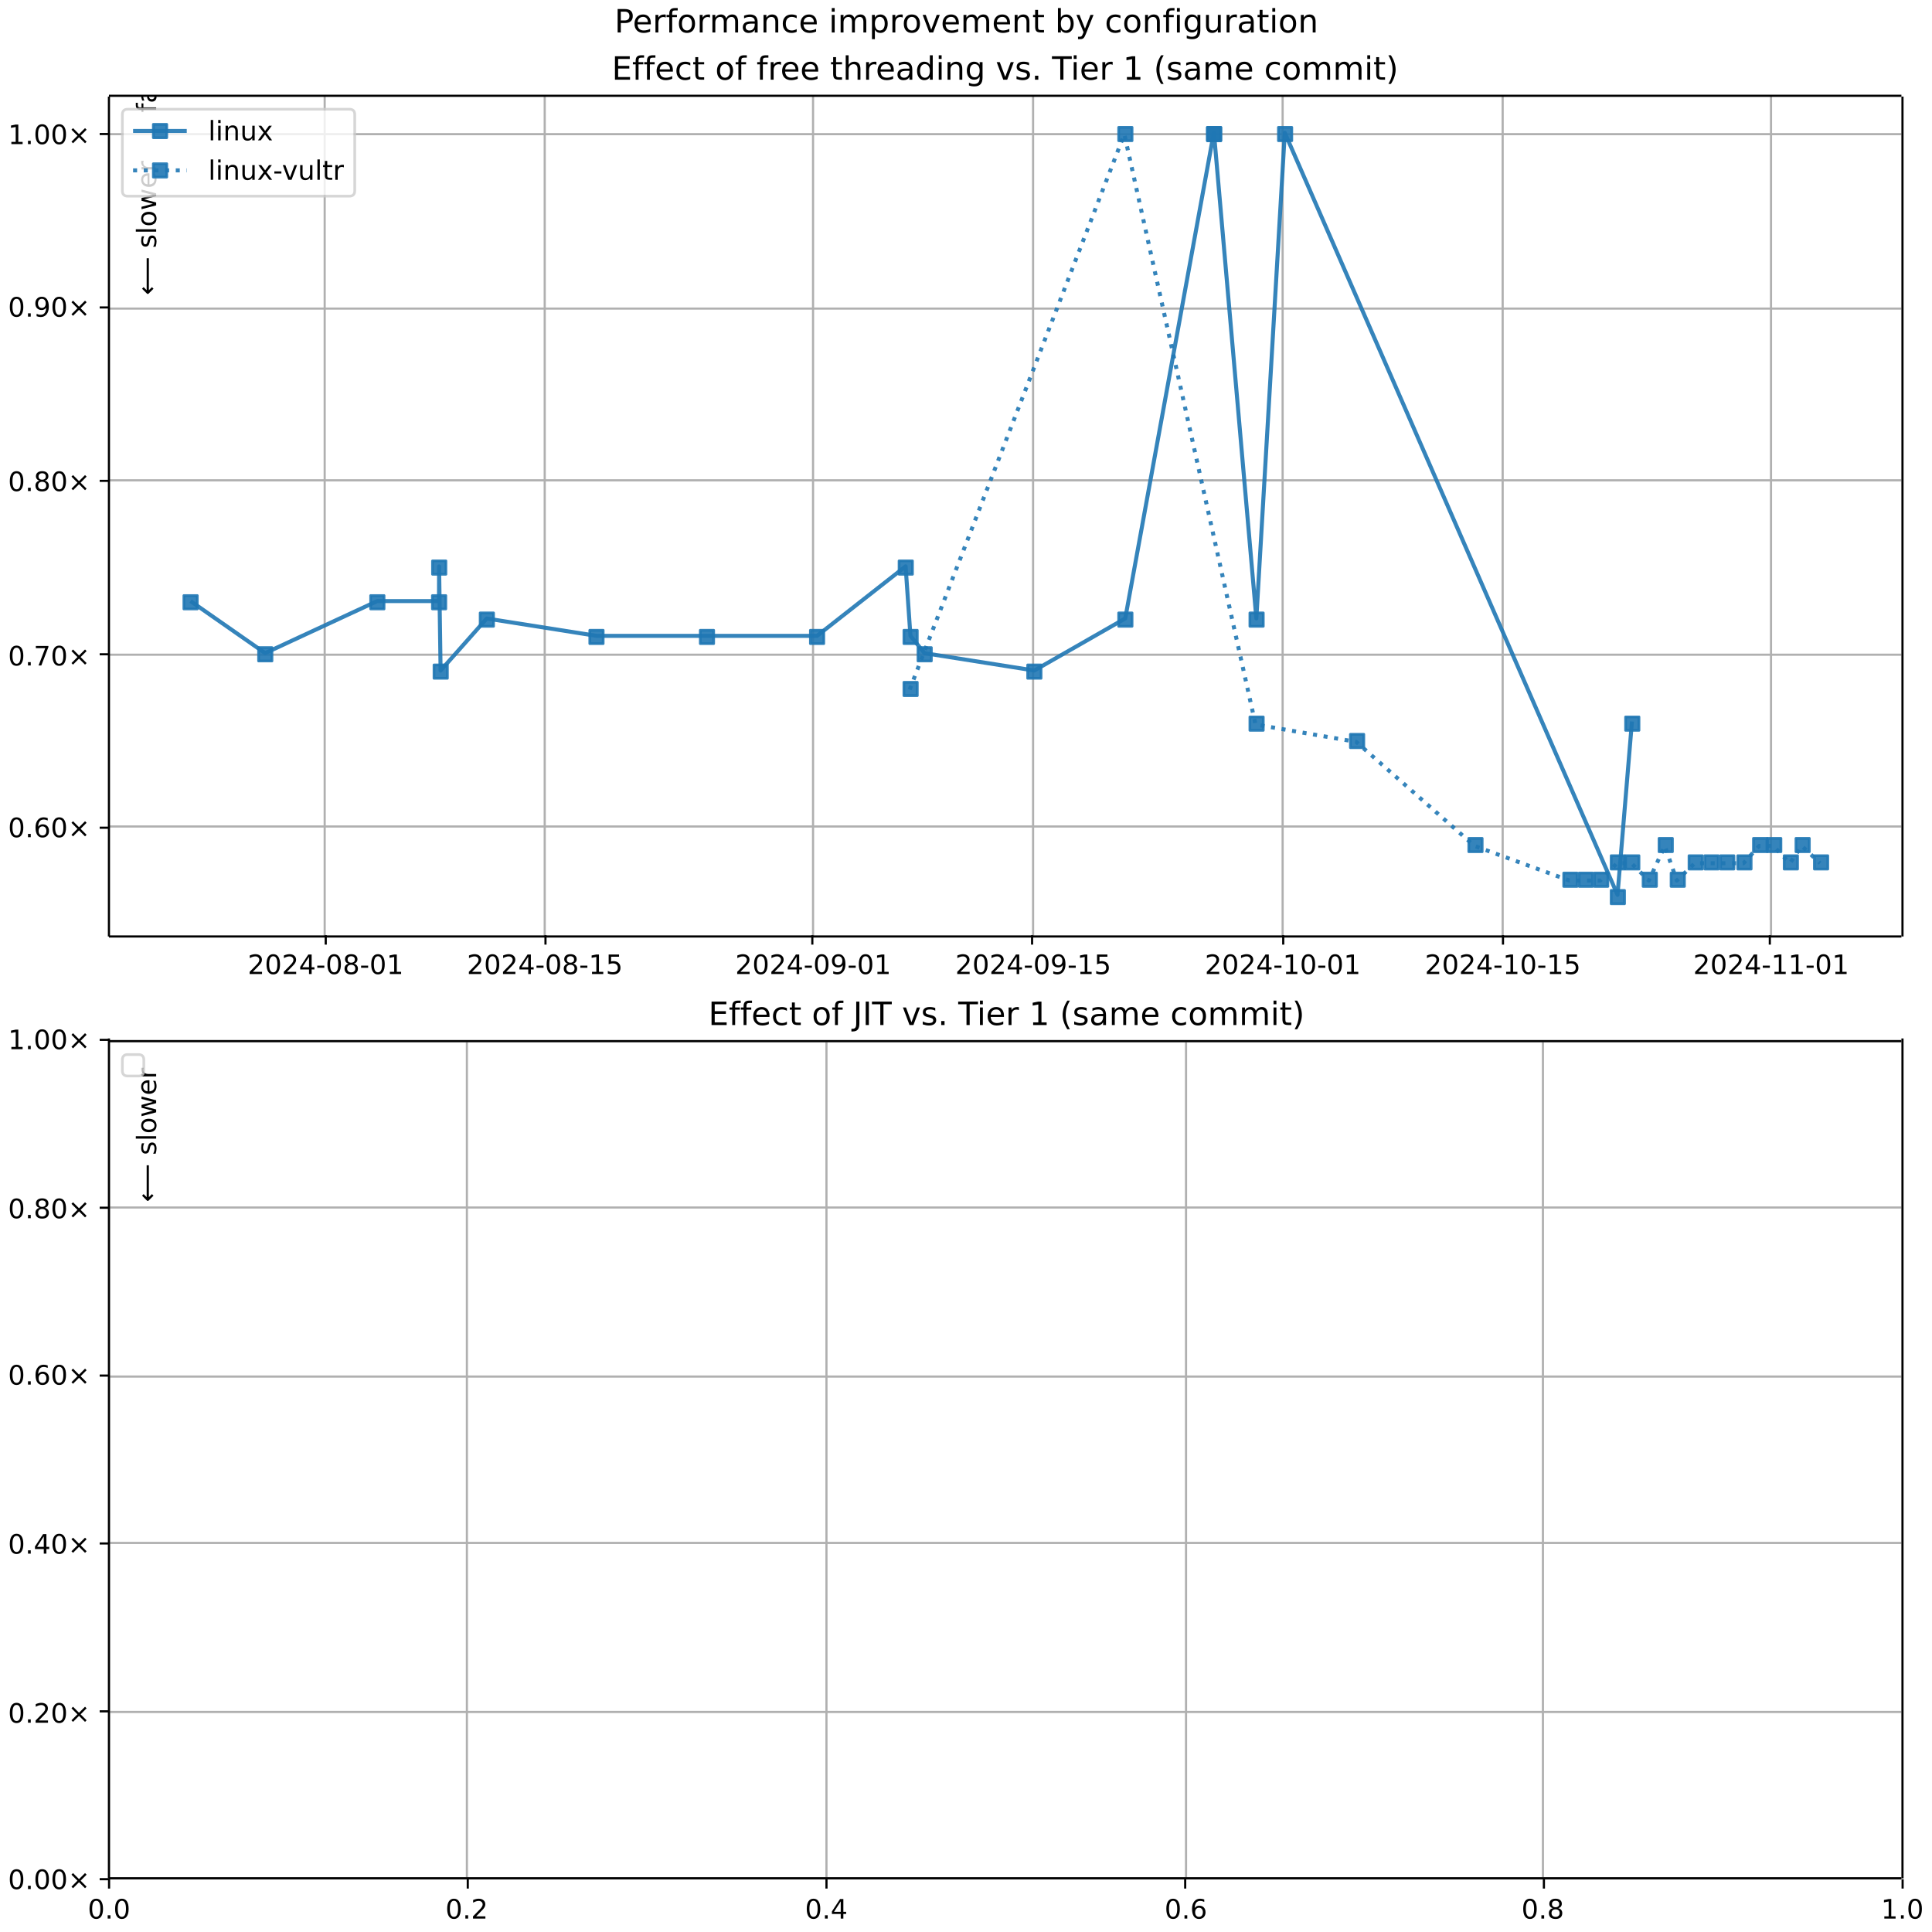
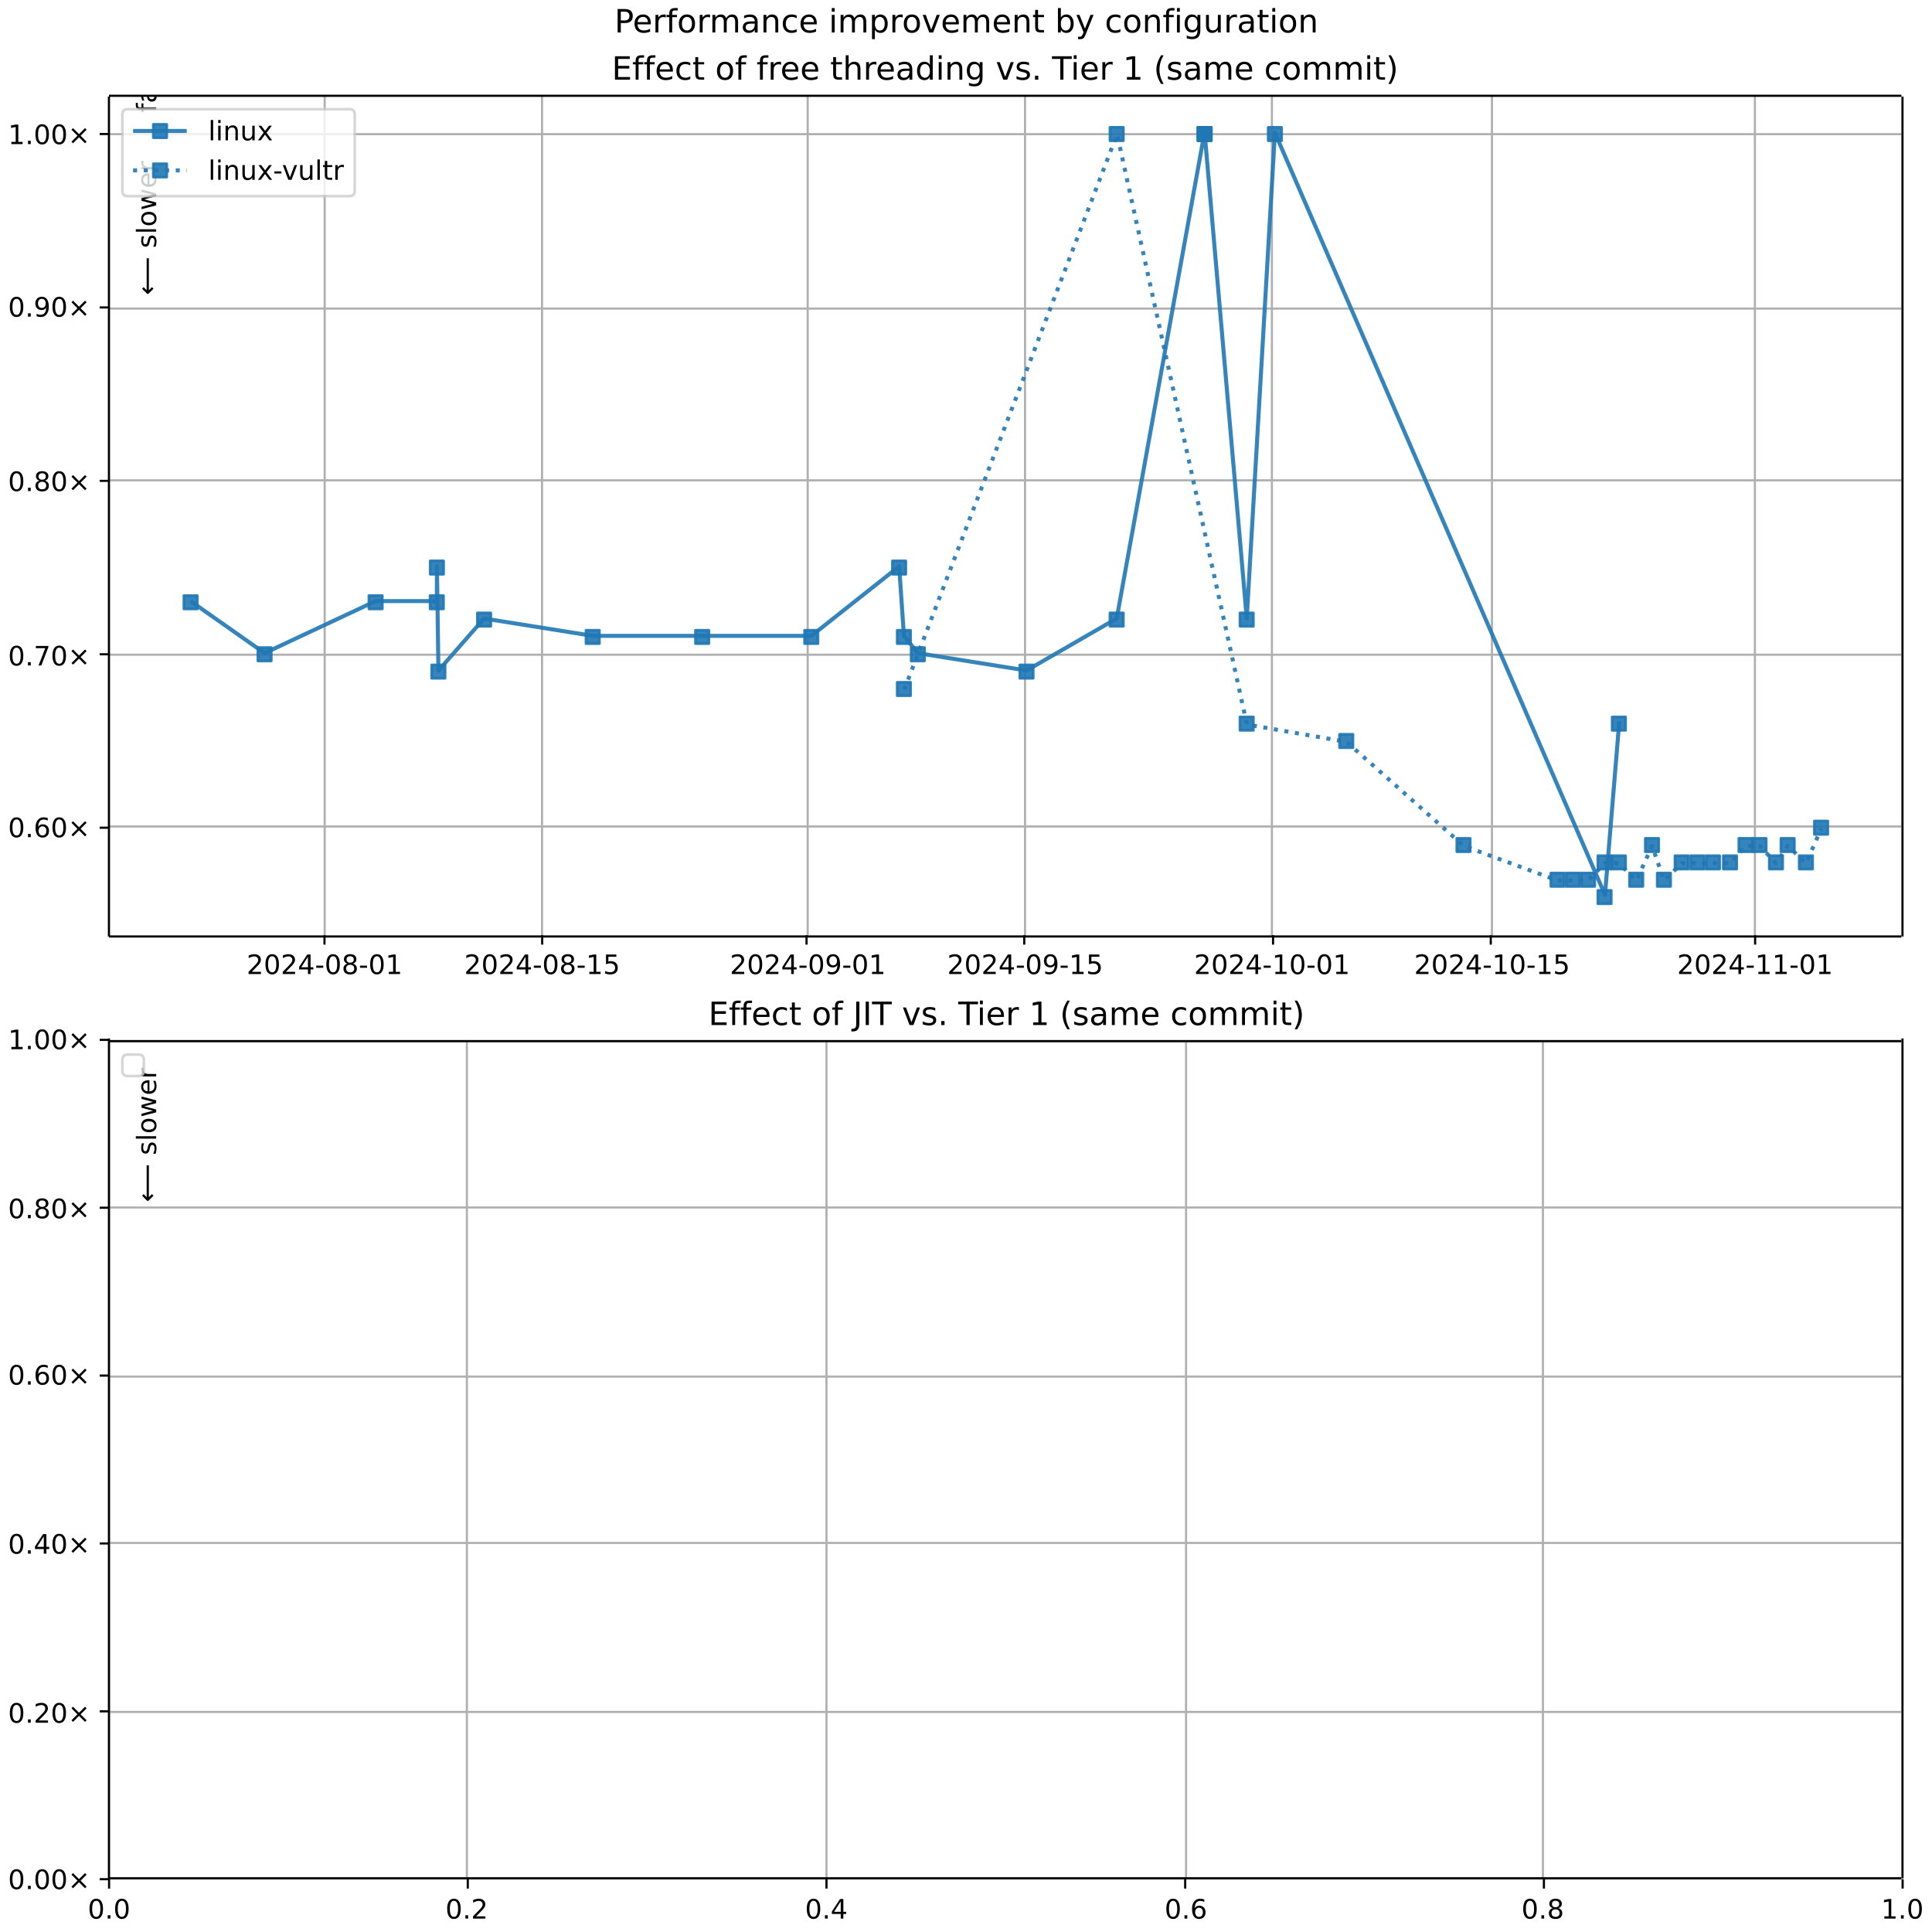
<svg xmlns="http://www.w3.org/2000/svg" xmlns:xlink="http://www.w3.org/1999/xlink" width="720pt" height="720pt" version="1.1" viewBox="0 0 720 720">
  <defs>
    <style type="text/css">*{stroke-linejoin: round; stroke-linecap: butt}</style>
  </defs>
  <path d="m0 720h720v-720h-720z" fill="#fff" />
  <path d="m40.6 349h668v-313h-668z" fill="#fff" />
  <path d="m121 349v-313" clip-path="url(#d)" fill="none" stroke="#b0b0b0" stroke-linecap="square" stroke-width=".8" />
  <defs>
    <path id="j" d="m0 0v3.5" stroke="#000" stroke-width=".8" />
  </defs>
-   <use x="121.391" y="348.529" stroke="#000000" stroke-width=".8" xlink:href="#j" />
-   <g transform="translate(92.3 363) scale(.1 -.1)">
+   <use x="120.923" y="348.529" stroke="#000000" stroke-width=".8" xlink:href="#j" />
+   <g transform="translate(91.9 363) scale(.1 -.1)">
    <defs>
      <path id="f" transform="scale(.0156)" d="m1228 531h2203v-531h-2962v531q359 372 979 998 621 627 780 809 303 340 423 576 121 236 121 464 0 372-261 606-261 235-680 235-297 0-627-103-329-103-704-313v638q381 153 712 231 332 78 607 78 725 0 1156-363 431-362 431-968 0-288-108-546-107-257-392-607-78-91-497-524-418-433-1181-1211z" />
      <path id="a" transform="scale(.0156)" d="m2034 4250q-487 0-733-480-245-479-245-1442 0-959 245-1439 246-480 733-480 491 0 736 480 246 480 246 1439 0 963-246 1442-245 480-736 480zm0 500q785 0 1199-621 414-620 414-1801 0-1178-414-1799-414-620-1199-620-784 0-1198 620-414 621-414 1799 0 1181 414 1801 414 621 1198 621z" />
      <path id="s" transform="scale(.0156)" d="m2419 4116-1594-2491h1594v2491zm-166 550h794v-3041h666v-525h-666v-1100h-628v1100h-2106v609l1940 2957z" />
      <path id="h" transform="scale(.0156)" d="m313 2009h1684v-512h-1684v512z" />
      <path id="y" transform="scale(.0156)" d="m2034 2216q-450 0-708-241-257-241-257-662 0-422 257-663 258-241 708-241t709 242q260 243 260 662 0 421-258 662-257 241-711 241zm-631 268q-406 100-633 378-226 279-226 679 0 559 398 884 399 325 1092 325 697 0 1094-325t397-884q0-400-227-679-226-278-629-378 456-106 710-416 255-309 255-755 0-679-414-1042-414-362-1186-362-771 0-1186 362-414 363-414 1042 0 446 256 755 257 310 713 416zm-231 997q0-362 226-565 227-203 636-203 407 0 636 203 230 203 230 565 0 363-230 566-229 203-636 203-409 0-636-203-226-203-226-566z" />
      <path id="g" transform="scale(.0156)" d="m794 531h1031v3560l-1122-225v575l1116 225h631v-4135h1031v-531h-2687v531z" />
    </defs>
    <use xlink:href="#f" />
    <use x="63.623" xlink:href="#a" />
    <use x="127.246" xlink:href="#f" />
    <use x="190.869" xlink:href="#s" />
    <use x="254.492" xlink:href="#h" />
    <use x="290.576" xlink:href="#a" />
    <use x="354.199" xlink:href="#y" />
    <use x="417.822" xlink:href="#h" />
    <use x="453.906" xlink:href="#a" />
    <use x="517.529" xlink:href="#g" />
  </g>
-   <path d="m203 349v-313" clip-path="url(#d)" fill="none" stroke="#b0b0b0" stroke-linecap="square" stroke-width=".8" />
-   <use x="203.287" y="348.529" stroke="#000000" stroke-width=".8" xlink:href="#j" />
-   <g transform="translate(174 363) scale(.1 -.1)">
+   <path d="m202 349v-313" clip-path="url(#d)" fill="none" stroke="#b0b0b0" stroke-linecap="square" stroke-width=".8" />
+   <use x="202.056" y="348.529" stroke="#000000" stroke-width=".8" xlink:href="#j" />
+   <g transform="translate(173 363) scale(.1 -.1)">
    <defs>
      <path id="ae" transform="scale(.0156)" d="m691 4666h2478v-532h-1900v-1143q137 47 274 70 138 23 276 23 781 0 1237-428 457-428 457-1159 0-753-469-1171-469-417-1322-417-294 0-599 50-304 50-629 150v635q281-153 581-228t634-75q541 0 856 284 316 284 316 772 0 487-316 771-315 285-856 285-253 0-505-56-251-56-513-175v2344z" />
    </defs>
    <use xlink:href="#f" />
    <use x="63.623" xlink:href="#a" />
    <use x="127.246" xlink:href="#f" />
    <use x="190.869" xlink:href="#s" />
    <use x="254.492" xlink:href="#h" />
    <use x="290.576" xlink:href="#a" />
    <use x="354.199" xlink:href="#y" />
    <use x="417.822" xlink:href="#h" />
    <use x="453.906" xlink:href="#g" />
    <use x="517.529" xlink:href="#ae" />
  </g>
-   <path d="m303 349v-313" clip-path="url(#d)" fill="none" stroke="#b0b0b0" stroke-linecap="square" stroke-width=".8" />
-   <use x="302.732" y="348.529" stroke="#000000" stroke-width=".8" xlink:href="#j" />
-   <g transform="translate(274 363) scale(.1 -.1)">
+   <path d="m301 349v-313" clip-path="url(#d)" fill="none" stroke="#b0b0b0" stroke-linecap="square" stroke-width=".8" />
+   <use x="300.575" y="348.529" stroke="#000000" stroke-width=".8" xlink:href="#j" />
+   <g transform="translate(272 363) scale(.1 -.1)">
    <defs>
      <path id="ac" transform="scale(.0156)" d="m703 97v575q238-113 481-172 244-59 479-59 625 0 954 420 330 420 377 1277-181-269-460-413-278-144-615-144-700 0-1108 423-408 424-408 1159 0 718 425 1152 425 435 1131 435 810 0 1236-621 427-620 427-1801 0-1103-524-1761-523-658-1407-658-238 0-482 47-243 47-506 141zm1256 1978q425 0 673 290 249 291 249 798 0 503-249 795-248 292-673 292t-673-292-248-795q0-507 248-798 248-290 673-290z" />
    </defs>
    <use xlink:href="#f" />
    <use x="63.623" xlink:href="#a" />
    <use x="127.246" xlink:href="#f" />
    <use x="190.869" xlink:href="#s" />
    <use x="254.492" xlink:href="#h" />
    <use x="290.576" xlink:href="#a" />
    <use x="354.199" xlink:href="#ac" />
    <use x="417.822" xlink:href="#h" />
    <use x="453.906" xlink:href="#a" />
    <use x="517.529" xlink:href="#g" />
  </g>
-   <path d="m385 349v-313" clip-path="url(#d)" fill="none" stroke="#b0b0b0" stroke-linecap="square" stroke-width=".8" />
-   <use x="384.627" y="348.529" stroke="#000000" stroke-width=".8" xlink:href="#j" />
-   <g transform="translate(356 363) scale(.1 -.1)">
+   <path d="m382 349v-313" clip-path="url(#d)" fill="none" stroke="#b0b0b0" stroke-linecap="square" stroke-width=".8" />
+   <use x="381.708" y="348.529" stroke="#000000" stroke-width=".8" xlink:href="#j" />
+   <g transform="translate(353 363) scale(.1 -.1)">
    <use xlink:href="#f" />
    <use x="63.623" xlink:href="#a" />
    <use x="127.246" xlink:href="#f" />
    <use x="190.869" xlink:href="#s" />
    <use x="254.492" xlink:href="#h" />
    <use x="290.576" xlink:href="#a" />
    <use x="354.199" xlink:href="#ac" />
    <use x="417.822" xlink:href="#h" />
    <use x="453.906" xlink:href="#g" />
    <use x="517.529" xlink:href="#ae" />
  </g>
-   <path d="m478 349v-313" clip-path="url(#d)" fill="none" stroke="#b0b0b0" stroke-linecap="square" stroke-width=".8" />
-   <use x="478.222" y="348.529" stroke="#000000" stroke-width=".8" xlink:href="#j" />
-   <g transform="translate(449 363) scale(.1 -.1)">
+   <path d="m474 349v-313" clip-path="url(#d)" fill="none" stroke="#b0b0b0" stroke-linecap="square" stroke-width=".8" />
+   <use x="474.432" y="348.529" stroke="#000000" stroke-width=".8" xlink:href="#j" />
+   <g transform="translate(445 363) scale(.1 -.1)">
    <use xlink:href="#f" />
    <use x="63.623" xlink:href="#a" />
    <use x="127.246" xlink:href="#f" />
    <use x="190.869" xlink:href="#s" />
    <use x="254.492" xlink:href="#h" />
    <use x="290.576" xlink:href="#g" />
    <use x="354.199" xlink:href="#a" />
    <use x="417.822" xlink:href="#h" />
    <use x="453.906" xlink:href="#a" />
    <use x="517.529" xlink:href="#g" />
  </g>
-   <path d="m560 349v-313" clip-path="url(#d)" fill="none" stroke="#b0b0b0" stroke-linecap="square" stroke-width=".8" />
-   <use x="560.118" y="348.529" stroke="#000000" stroke-width=".8" xlink:href="#j" />
-   <g transform="translate(531 363) scale(.1 -.1)">
+   <path d="m556 349v-313" clip-path="url(#d)" fill="none" stroke="#b0b0b0" stroke-linecap="square" stroke-width=".8" />
+   <use x="555.565" y="348.529" stroke="#000000" stroke-width=".8" xlink:href="#j" />
+   <g transform="translate(527 363) scale(.1 -.1)">
    <use xlink:href="#f" />
    <use x="63.623" xlink:href="#a" />
    <use x="127.246" xlink:href="#f" />
    <use x="190.869" xlink:href="#s" />
    <use x="254.492" xlink:href="#h" />
    <use x="290.576" xlink:href="#g" />
    <use x="354.199" xlink:href="#a" />
    <use x="417.822" xlink:href="#h" />
    <use x="453.906" xlink:href="#g" />
    <use x="517.529" xlink:href="#ae" />
  </g>
-   <path d="m660 349v-313" clip-path="url(#d)" fill="none" stroke="#b0b0b0" stroke-linecap="square" stroke-width=".8" />
-   <use x="659.562" y="348.529" stroke="#000000" stroke-width=".8" xlink:href="#j" />
-   <g transform="translate(631 363) scale(.1 -.1)">
+   <path d="m654 349v-313" clip-path="url(#d)" fill="none" stroke="#b0b0b0" stroke-linecap="square" stroke-width=".8" />
+   <use x="654.084" y="348.529" stroke="#000000" stroke-width=".8" xlink:href="#j" />
+   <g transform="translate(625 363) scale(.1 -.1)">
    <use xlink:href="#f" />
    <use x="63.623" xlink:href="#a" />
    <use x="127.246" xlink:href="#f" />
    <use x="190.869" xlink:href="#s" />
    <use x="254.492" xlink:href="#h" />
    <use x="290.576" xlink:href="#g" />
    <use x="354.199" xlink:href="#g" />
    <use x="417.822" xlink:href="#h" />
    <use x="453.906" xlink:href="#a" />
    <use x="517.529" xlink:href="#g" />
  </g>
  <path d="m40.6 308h668" clip-path="url(#d)" fill="none" stroke="#b0b0b0" stroke-linecap="square" stroke-width=".8" />
  <defs>
    <path id="l" d="m0 0h-3.5" stroke="#000" stroke-width=".8" />
  </defs>
  <use x="40.646" y="308.46" stroke="#000000" stroke-width=".8" xlink:href="#l" />
  <g transform="translate(3 312) scale(.1 -.1)">
    <defs>
      <path id="c" transform="scale(.0156)" d="m684 794h660v-794h-660v794z" />
      <path id="ad" transform="scale(.0156)" d="m2113 2584q-425 0-674-291-248-290-248-796 0-503 248-796 249-292 674-292t673 292q248 293 248 796 0 506-248 796-248 291-673 291zm1253 1979v-575q-238 112-480 171-242 60-480 60-625 0-955-422-329-422-376-1275 184 272 462 417 279 145 613 145 703 0 1111-427 408-426 408-1160 0-719-425-1154-425-434-1131-434-810 0-1238 620-428 621-428 1799 0 1106 525 1764t1409 658q238 0 480-47t505-140z" />
      <path id="m" transform="scale(.0156)" d="m4488 3438-1429-1435 1429-1428-372-378-1435 1434-1434-1434-369 378 1425 1428-1425 1435 369 378 1434-1435 1435 1435 372-378z" />
    </defs>
    <use xlink:href="#a" />
    <use x="63.623" xlink:href="#c" />
    <use x="95.41" xlink:href="#ad" />
    <use x="159.033" xlink:href="#a" />
    <use x="222.656" xlink:href="#m" />
  </g>
  <path d="m40.6 244h668" clip-path="url(#d)" fill="none" stroke="#b0b0b0" stroke-linecap="square" stroke-width=".8" />
  <use x="40.646" y="243.833" stroke="#000000" stroke-width=".8" xlink:href="#l" />
  <g transform="translate(3 248) scale(.1 -.1)">
    <defs>
      <path id="av" transform="scale(.0156)" d="m525 4666h3e3v-269l-1694-4397h-659l1594 4134h-2241v532z" />
    </defs>
    <use xlink:href="#a" />
    <use x="63.623" xlink:href="#c" />
    <use x="95.41" xlink:href="#av" />
    <use x="159.033" xlink:href="#a" />
    <use x="222.656" xlink:href="#m" />
  </g>
  <path d="m40.6 179h668" clip-path="url(#d)" fill="none" stroke="#b0b0b0" stroke-linecap="square" stroke-width=".8" />
  <use x="40.646" y="179.205" stroke="#000000" stroke-width=".8" xlink:href="#l" />
  <g transform="translate(3 183) scale(.1 -.1)">
    <use xlink:href="#a" />
    <use x="63.623" xlink:href="#c" />
    <use x="95.41" xlink:href="#y" />
    <use x="159.033" xlink:href="#a" />
    <use x="222.656" xlink:href="#m" />
  </g>
  <path d="m40.6 115h668" clip-path="url(#d)" fill="none" stroke="#b0b0b0" stroke-linecap="square" stroke-width=".8" />
  <use x="40.646" y="114.578" stroke="#000000" stroke-width=".8" xlink:href="#l" />
  <g transform="translate(3 118) scale(.1 -.1)">
    <use xlink:href="#a" />
    <use x="63.623" xlink:href="#c" />
    <use x="95.41" xlink:href="#ac" />
    <use x="159.033" xlink:href="#a" />
    <use x="222.656" xlink:href="#m" />
  </g>
  <path d="m40.6 50h668" clip-path="url(#d)" fill="none" stroke="#b0b0b0" stroke-linecap="square" stroke-width=".8" />
  <use x="40.646" y="49.951" stroke="#000000" stroke-width=".8" xlink:href="#l" />
  <g transform="translate(3 53.7) scale(.1 -.1)">
    <use xlink:href="#g" />
    <use x="63.623" xlink:href="#c" />
    <use x="95.41" xlink:href="#a" />
    <use x="159.033" xlink:href="#a" />
    <use x="222.656" xlink:href="#m" />
  </g>
-   <path d="m71 224 27.8 19.4 41.8-19.4h23l0.037-12.9 0.557 38.8 17.2-19.4 40.9 6.46h41.2 41l33-25.9 1.8 25.9 5.25 6.46 40.9 6.46 33.9-19.4 33-181h0.061l15.8 181 10.6-181 124 284 5.38-64.6" clip-path="url(#d)" fill="none" stroke="#1f77b4" stroke-linecap="square" stroke-opacity=".9" stroke-width="1.5" />
+   <path d="m71 224 27.6 19.4 41.4-19.4h22.8l0.037-12.9 0.552 38.8 17-19.4 40.5 6.46h40.8 40.7l32.7-25.9 1.78 25.9 5.2 6.46 40.5 6.46 33.6-19.4 32.7-181h0.061l15.7 181 10.5-181 123 284 5.33-64.6" clip-path="url(#d)" fill="none" stroke="#1f77b4" stroke-linecap="square" stroke-opacity=".9" stroke-width="1.5" />
  <defs>
    <path id="b" d="m-2.5 2.5h5v-5h-5z" stroke="#1f77b4" stroke-opacity=".9" />
  </defs>
  <g clip-path="url(#d)" fill="#1f77b4" fill-opacity=".9" stroke="#1f77b4" stroke-opacity=".9">
    <use x="71.027" y="224.444" xlink:href="#b" />
-     <use x="98.86" y="243.833" xlink:href="#b" />
-     <use x="140.629" y="224.444" xlink:href="#b" />
-     <use x="163.643" y="224.444" xlink:href="#b" />
-     <use x="163.68" y="211.519" xlink:href="#b" />
-     <use x="164.237" y="250.295" xlink:href="#b" />
-     <use x="181.437" y="230.907" xlink:href="#b" />
-     <use x="222.291" y="237.37" xlink:href="#b" />
-     <use x="263.468" y="237.37" xlink:href="#b" />
-     <use x="304.507" y="237.37" xlink:href="#b" />
-     <use x="337.554" y="211.519" xlink:href="#b" />
-     <use x="339.354" y="237.37" xlink:href="#b" />
-     <use x="344.601" y="243.833" xlink:href="#b" />
-     <use x="385.48" y="250.295" xlink:href="#b" />
-     <use x="419.391" y="230.907" xlink:href="#b" />
-     <use x="452.432" y="49.951" xlink:href="#b" />
-     <use x="452.493" y="49.951" xlink:href="#b" />
-     <use x="468.293" y="230.907" xlink:href="#b" />
-     <use x="478.916" y="49.951" xlink:href="#b" />
-     <use x="602.924" y="334.311" xlink:href="#b" />
-     <use x="608.306" y="269.684" xlink:href="#b" />
+     <use x="98.601" y="243.833" xlink:href="#b" />
+     <use x="139.982" y="224.444" xlink:href="#b" />
+     <use x="162.781" y="224.444" xlink:href="#b" />
+     <use x="162.818" y="211.519" xlink:href="#b" />
+     <use x="163.37" y="250.295" xlink:href="#b" />
+     <use x="180.409" y="230.907" xlink:href="#b" />
+     <use x="220.883" y="237.37" xlink:href="#b" />
+     <use x="261.676" y="237.37" xlink:href="#b" />
+     <use x="302.334" y="237.37" xlink:href="#b" />
+     <use x="335.073" y="211.519" xlink:href="#b" />
+     <use x="336.857" y="237.37" xlink:href="#b" />
+     <use x="342.055" y="243.833" xlink:href="#b" />
+     <use x="382.553" y="250.295" xlink:href="#b" />
+     <use x="416.149" y="230.907" xlink:href="#b" />
+     <use x="448.882" y="49.951" xlink:href="#b" />
+     <use x="448.942" y="49.951" xlink:href="#b" />
+     <use x="464.595" y="230.907" xlink:href="#b" />
+     <use x="475.119" y="49.951" xlink:href="#b" />
+     <use x="597.973" y="334.311" xlink:href="#b" />
+     <use x="603.305" y="269.684" xlink:href="#b" />
  </g>
  <g stroke="#1f77b4" stroke-opacity=".9">
-     <path d="m339 257 80-207 48.9 220 37.5 6.46 44.1 38.8 35.4 12.9h5.78 5.69l6.21-6.46h5.38l6.52 6.46 5.94-12.9 4.48 12.9 6.68-6.46h5.91 5.84 6.42l5.85-6.46h5.25l6.2 6.46 4.39-6.46 6.87 6.46" clip-path="url(#d)" fill="none" stroke-dasharray="1.5,2.475" stroke-width="1.5" />
+     <path d="m337 257 79.3-207 48.4 220 37.1 6.46 43.7 38.8 35 12.9h5.72 5.64l6.16-6.46h5.33l6.46 6.46 5.89-12.9 4.44 12.9 6.62-6.46h5.86 5.79 6.36l5.79-6.46h5.2l6.14 6.46 4.35-6.46 6.81 6.46 5.66-12.9" clip-path="url(#d)" fill="none" stroke-dasharray="1.5,2.475" stroke-width="1.5" />
    <g clip-path="url(#d)" fill="#1f77b4" fill-opacity=".9">
-       <use x="339.354" y="256.758" xlink:href="#b" />
-       <use x="419.391" y="49.951" xlink:href="#b" />
-       <use x="468.293" y="269.684" xlink:href="#b" />
-       <use x="505.751" y="276.146" xlink:href="#b" />
-       <use x="549.87" y="314.923" xlink:href="#b" />
-       <use x="585.244" y="327.848" xlink:href="#b" />
-       <use x="591.019" y="327.848" xlink:href="#b" />
-       <use x="596.711" y="327.848" xlink:href="#b" />
-       <use x="602.924" y="321.386" xlink:href="#b" />
-       <use x="608.306" y="321.386" xlink:href="#b" />
-       <use x="614.828" y="327.848" xlink:href="#b" />
-       <use x="620.772" y="314.923" xlink:href="#b" />
-       <use x="625.257" y="327.848" xlink:href="#b" />
-       <use x="631.941" y="321.386" xlink:href="#b" />
-       <use x="637.852" y="321.386" xlink:href="#b" />
-       <use x="643.692" y="321.386" xlink:href="#b" />
-       <use x="650.11" y="321.386" xlink:href="#b" />
-       <use x="655.957" y="314.923" xlink:href="#b" />
-       <use x="661.206" y="314.923" xlink:href="#b" />
-       <use x="667.406" y="321.386" xlink:href="#b" />
-       <use x="671.794" y="314.923" xlink:href="#b" />
-       <use x="678.666" y="321.386" xlink:href="#b" />
+       <use x="336.857" y="256.758" xlink:href="#b" />
+       <use x="416.149" y="49.951" xlink:href="#b" />
+       <use x="464.595" y="269.684" xlink:href="#b" />
+       <use x="501.705" y="276.146" xlink:href="#b" />
+       <use x="545.413" y="314.923" xlink:href="#b" />
+       <use x="580.457" y="327.848" xlink:href="#b" />
+       <use x="586.179" y="327.848" xlink:href="#b" />
+       <use x="591.818" y="327.848" xlink:href="#b" />
+       <use x="597.973" y="321.386" xlink:href="#b" />
+       <use x="603.305" y="321.386" xlink:href="#b" />
+       <use x="609.766" y="327.848" xlink:href="#b" />
+       <use x="615.656" y="314.923" xlink:href="#b" />
+       <use x="620.098" y="327.848" xlink:href="#b" />
+       <use x="626.72" y="321.386" xlink:href="#b" />
+       <use x="632.577" y="321.386" xlink:href="#b" />
+       <use x="638.362" y="321.386" xlink:href="#b" />
+       <use x="644.72" y="321.386" xlink:href="#b" />
+       <use x="650.513" y="314.923" xlink:href="#b" />
+       <use x="655.712" y="314.923" xlink:href="#b" />
+       <use x="661.855" y="321.386" xlink:href="#b" />
+       <use x="666.203" y="314.923" xlink:href="#b" />
+       <use x="673.011" y="321.386" xlink:href="#b" />
+       <use x="678.666" y="308.46" xlink:href="#b" />
    </g>
  </g>
  <path d="m40.6 349v-313" fill="none" stroke="#000" stroke-linecap="square" stroke-width=".8" />
  <path d="m709 349v-313" fill="none" stroke="#000" stroke-linecap="square" stroke-width=".8" />
  <path d="m40.6 349h668" fill="none" stroke="#000" stroke-linecap="square" stroke-width=".8" />
  <path d="m40.6 35.7h668" fill="none" stroke="#000" stroke-linecap="square" stroke-width=".8" />
  <g clip-path="url(#d)">
    <g transform="translate(58.2 42) rotate(-90) scale(.1 -.1)">
      <defs>
        <path id="n" transform="scale(.0156)" d="m2375 4863v-479h-550q-309 0-430-125-120-125-120-450v-309h947v-447h-947v-3053h-578v3053h-550v447h550v244q0 584 272 851 272 268 862 268h544z" />
        <path id="v" transform="scale(.0156)" d="m2194 1759q-697 0-966-159t-269-544q0-306 202-486 202-179 548-179 479 0 768 339t289 901v128h-572zm1147 238v-2e3h-575v531q-197-318-491-470t-719-152q-537 0-855 302-317 302-317 808 0 590 395 890 396 300 1180 300h807v57q0 397-261 614t-733 217q-300 0-585-72-284-72-546-216v532q315 122 612 182 297 61 578 61 760 0 1135-394 375-393 375-1193z" />
        <path id="t" transform="scale(.0156)" d="m2834 3397v-544q-243 125-506 187-262 63-544 63-428 0-642-131t-214-394q0-200 153-314t616-217l197-44q612-131 870-370t258-667q0-488-386-773-386-284-1061-284-281 0-586 55t-642 164v594q319-166 628-249 309-82 613-82 406 0 624 139 219 139 219 392 0 234-158 359-157 125-692 241l-200 47q-534 112-772 345-237 233-237 639 0 494 350 762 350 269 994 269 318 0 599-47 282-46 519-140z" />
        <path id="o" transform="scale(.0156)" d="m1172 4494v-994h1184v-447h-1184v-1900q0-428 117-550t477-122h590v-481h-590q-666 0-919 248-253 249-253 905v1900h-422v447h422v994h578z" />
        <path id="e" transform="scale(.0156)" d="m3597 1894v-281h-2644q38-594 358-905t892-311q331 0 642 81t618 244v-544q-310-131-635-200t-659-69q-838 0-1327 487-489 488-489 1320 0 859 464 1363 464 505 1252 505 706 0 1117-455 411-454 411-1235zm-575 169q-6 471-264 752-258 282-683 282-481 0-770-272t-333-766l2050 4z" />
        <path id="k" transform="scale(.0156)" d="m2631 2963q-97 56-211 82-114 27-251 27-488 0-749-317t-261-911v-1844h-578v3500h578v-544q182 319 472 473 291 155 707 155 59 0 131-8 72-7 159-23l3-590z" />
        <path id="al" transform="scale(.0156)" d="m8863 2147v-281l-1229-1228-375 375 729 728h-7622v531h7622l-729 728 375 375 1229-1228z" />
      </defs>
      <use xlink:href="#n" />
      <use x="35.205" xlink:href="#v" />
      <use x="96.484" xlink:href="#t" />
      <use x="148.584" xlink:href="#o" />
      <use x="187.793" xlink:href="#e" />
      <use x="249.316" xlink:href="#k" />
      <use x="290.43" xlink:href="#DejaVuSans-20" />
      <use x="322.217" xlink:href="#al" />
    </g>
  </g>
  <g clip-path="url(#d)">
    <g transform="translate(58.2 110) rotate(-90) scale(.1 -.1)">
      <defs>
        <path id="am" transform="scale(.0156)" d="m313 1866v281l1228 1228 375-375-728-728h7621v-531h-7621l728-728-375-375-1228 1228z" />
        <path id="x" transform="scale(.0156)" d="m603 4863h575v-4863h-575v4863z" />
        <path id="p" transform="scale(.0156)" d="m1959 3097q-462 0-731-361t-269-989 267-989q268-361 733-361 460 0 728 362 269 363 269 988 0 622-269 986-268 364-728 364zm0 487q750 0 1178-488 429-487 429-1349 0-859-429-1349-428-489-1178-489-753 0-1180 489-426 490-426 1349 0 862 426 1349 427 488 1180 488z" />
        <path id="ag" transform="scale(.0156)" d="m269 3500h575l719-2731 715 2731h678l719-2731 716 2731h575l-916-3500h-678l-753 2869-756-2869h-679l-915 3500z" />
      </defs>
      <use xlink:href="#am" />
      <use x="143.359" xlink:href="#DejaVuSans-20" />
      <use x="175.146" xlink:href="#t" />
      <use x="227.246" xlink:href="#x" />
      <use x="255.029" xlink:href="#p" />
      <use x="316.211" xlink:href="#ag" />
      <use x="397.998" xlink:href="#e" />
      <use x="459.521" xlink:href="#k" />
    </g>
  </g>
  <g transform="translate(228 29.7) scale(.12 -.12)">
    <defs>
      <path id="ai" transform="scale(.0156)" d="m628 4666h2950v-532h-2319v-1381h2222v-531h-2222v-1691h2375v-531h-3006v4666z" />
      <path id="w" transform="scale(.0156)" d="m3122 3366v-538q-244 135-489 202t-495 67q-560 0-870-355-309-354-309-995t309-996q310-354 870-354 250 0 495 67t489 202v-532q-241-112-499-168-257-57-548-57-791 0-1257 497-465 497-465 1341 0 856 470 1346 471 491 1290 491 265 0 518-55 253-54 491-163z" />
      <path id="ap" transform="scale(.0156)" d="m3513 2113v-2113h-575v2094q0 497-194 743-194 247-581 247-466 0-735-297-269-296-269-809v-1978h-578v4863h578v-1907q207 316 486 472 280 156 646 156 603 0 912-373 310-373 310-1098z" />
      <path id="aq" transform="scale(.0156)" d="m2906 2969v1894h575v-4863h-575v525q-181-312-458-464-276-152-664-152-634 0-1033 506-398 507-398 1332t398 1331q399 506 1033 506 388 0 664-152 277-151 458-463zm-1959-1222q0-634 261-995t717-361 718 361q263 361 263 995t-263 995q-262 361-718 361t-717-361-261-995z" />
      <path id="q" transform="scale(.0156)" d="m603 3500h575v-3500h-575v3500zm0 1363h575v-729h-575v729z" />
      <path id="u" transform="scale(.0156)" d="m3513 2113v-2113h-575v2094q0 497-194 743-194 247-581 247-466 0-735-297-269-296-269-809v-1978h-578v3500h578v-544q207 316 486 472 280 156 646 156 603 0 912-373 310-373 310-1098z" />
      <path id="ah" transform="scale(.0156)" d="m2906 1791q0 625-258 968-257 344-723 344-462 0-720-344-258-343-258-968 0-622 258-966t720-344q466 0 723 344 258 344 258 966zm575-1357q0-893-397-1329-396-436-1215-436-303 0-572 45t-522 139v559q253-137 500-202 247-66 503-66 566 0 847 295t281 892v285q-178-310-456-463t-666-153q-643 0-1037 490-394 491-394 1301 0 812 394 1302 394 491 1037 491 388 0 666-153t456-462v531h575v-3066z" />
      <path id="z" transform="scale(.0156)" d="m191 3500h609l1094-2937 1094 2937h609l-1313-3500h-781l-1312 3500z" />
      <path id="ab" transform="scale(.0156)" d="m-19 4666h3947v-532h-1656v-4134h-634v4134h-1657v532z" />
      <path id="ak" transform="scale(.0156)" d="m1984 4856q-418-718-622-1422-203-703-203-1425 0-721 205-1429t620-1424h-500q-468 735-701 1444t-233 1409q0 697 231 1403 232 707 703 1444h500z" />
      <path id="r" transform="scale(.0156)" d="m3328 2828q216 388 516 572t706 184q547 0 844-383 297-382 297-1088v-2113h-578v2094q0 503-179 746-178 244-543 244-447 0-707-297-259-296-259-809v-1978h-578v2094q0 506-178 748t-550 242q-441 0-701-298-259-298-259-808v-1978h-578v3500h578v-544q197 322 472 475t653 153q382 0 649-194 267-193 395-562z" />
      <path id="aj" transform="scale(.0156)" d="m513 4856h500q468-737 701-1444 233-706 233-1403 0-700-233-1409t-701-1444h-500q415 716 620 1424t205 1429q0 722-205 1425-205 704-620 1422z" />
    </defs>
    <use xlink:href="#ai" />
    <use x="63.184" xlink:href="#n" />
    <use x="98.389" xlink:href="#n" />
    <use x="133.594" xlink:href="#e" />
    <use x="195.117" xlink:href="#w" />
    <use x="250.098" xlink:href="#o" />
    <use x="289.307" xlink:href="#DejaVuSans-20" />
    <use x="321.094" xlink:href="#p" />
    <use x="382.275" xlink:href="#n" />
    <use x="417.48" xlink:href="#DejaVuSans-20" />
    <use x="449.268" xlink:href="#n" />
    <use x="484.473" xlink:href="#k" />
    <use x="523.336" xlink:href="#e" />
    <use x="584.859" xlink:href="#e" />
    <use x="646.383" xlink:href="#DejaVuSans-20" />
    <use x="678.17" xlink:href="#o" />
    <use x="717.379" xlink:href="#ap" />
    <use x="780.758" xlink:href="#k" />
    <use x="819.621" xlink:href="#e" />
    <use x="881.145" xlink:href="#v" />
    <use x="942.424" xlink:href="#aq" />
    <use x="1005.9" xlink:href="#q" />
    <use x="1033.684" xlink:href="#u" />
    <use x="1097.062" xlink:href="#ah" />
    <use x="1160.539" xlink:href="#DejaVuSans-20" />
    <use x="1192.326" xlink:href="#z" />
    <use x="1251.506" xlink:href="#t" />
    <use x="1303.605" xlink:href="#c" />
    <use x="1335.393" xlink:href="#DejaVuSans-20" />
    <use x="1367.18" xlink:href="#ab" />
    <use x="1425.139" xlink:href="#q" />
    <use x="1452.922" xlink:href="#e" />
    <use x="1514.445" xlink:href="#k" />
    <use x="1555.559" xlink:href="#DejaVuSans-20" />
    <use x="1587.346" xlink:href="#g" />
    <use x="1650.969" xlink:href="#DejaVuSans-20" />
    <use x="1682.756" xlink:href="#ak" />
    <use x="1721.77" xlink:href="#t" />
    <use x="1773.869" xlink:href="#v" />
    <use x="1835.148" xlink:href="#r" />
    <use x="1932.561" xlink:href="#e" />
    <use x="1994.084" xlink:href="#DejaVuSans-20" />
    <use x="2025.871" xlink:href="#w" />
    <use x="2080.852" xlink:href="#p" />
    <use x="2142.033" xlink:href="#r" />
    <use x="2239.445" xlink:href="#r" />
    <use x="2336.857" xlink:href="#q" />
    <use x="2364.641" xlink:href="#o" />
    <use x="2403.85" xlink:href="#aj" />
  </g>
  <path d="m47.6 73.1h82.6q2 0 2-2v-28.4q0-2-2-2h-82.6q-2 0-2 2v28.4q0 2 2 2z" fill="#fff" opacity=".8" stroke="#ccc" />
  <path d="m49.6 48.8h10 10" fill="none" stroke="#1f77b4" stroke-linecap="square" stroke-opacity=".9" stroke-width="1.5" />
  <use x="59.646" y="48.831" fill="#1f77b4" fill-opacity=".9" stroke="#1f77b4" stroke-opacity=".9" xlink:href="#b" />
  <g transform="translate(77.6 52.3) scale(.1 -.1)">
    <defs>
      <path id="aa" transform="scale(.0156)" d="m544 1381v2119h575v-2097q0-497 193-746 194-248 582-248 465 0 735 297 271 297 271 810v1984h575v-3500h-575v538q-209-319-486-474-276-155-642-155-603 0-916 375-312 375-312 1097zm1447 2203z" />
      <path id="af" transform="scale(.0156)" d="m3513 3500-1266-1703 1331-1797h-678l-1019 1375-1018-1375h-679l1360 1831-1244 1669h678l928-1247 928 1247h679z" />
    </defs>
    <use xlink:href="#x" />
    <use x="27.783" xlink:href="#q" />
    <use x="55.566" xlink:href="#u" />
    <use x="118.945" xlink:href="#aa" />
    <use x="182.324" xlink:href="#af" />
  </g>
  <path d="m49.6 63.5h10 10" fill="none" stroke="#1f77b4" stroke-dasharray="1.5,2.475" stroke-opacity=".9" stroke-width="1.5" />
  <use x="59.646" y="63.509" fill="#1f77b4" fill-opacity=".9" stroke="#1f77b4" stroke-opacity=".9" xlink:href="#b" />
  <g transform="translate(77.6 67) scale(.1 -.1)">
    <use xlink:href="#x" />
    <use x="27.783" xlink:href="#q" />
    <use x="55.566" xlink:href="#u" />
    <use x="118.945" xlink:href="#aa" />
    <use x="182.324" xlink:href="#af" />
    <use x="241.504" xlink:href="#h" />
    <use x="274.963" xlink:href="#z" />
    <use x="334.143" xlink:href="#aa" />
    <use x="397.521" xlink:href="#x" />
    <use x="425.305" xlink:href="#o" />
    <use x="464.514" xlink:href="#k" />
  </g>
  <path d="m40.6 700h668v-313h-668z" fill="#fff" />
  <path d="m40.6 700v-313" clip-path="url(#i)" fill="none" stroke="#b0b0b0" stroke-linecap="square" stroke-width=".8" />
  <use x="40.646" y="700.322" stroke="#000000" stroke-width=".8" xlink:href="#j" />
  <g transform="translate(32.7 715) scale(.1 -.1)">
    <use xlink:href="#a" />
    <use x="63.623" xlink:href="#c" />
    <use x="95.41" xlink:href="#a" />
  </g>
  <path d="m174 700v-313" clip-path="url(#i)" fill="none" stroke="#b0b0b0" stroke-linecap="square" stroke-width=".8" />
  <use x="174.326" y="700.322" stroke="#000000" stroke-width=".8" xlink:href="#j" />
  <g transform="translate(166 715) scale(.1 -.1)">
    <use xlink:href="#a" />
    <use x="63.623" xlink:href="#c" />
    <use x="95.41" xlink:href="#f" />
  </g>
  <path d="m308 700v-313" clip-path="url(#i)" fill="none" stroke="#b0b0b0" stroke-linecap="square" stroke-width=".8" />
  <use x="308.007" y="700.322" stroke="#000000" stroke-width=".8" xlink:href="#j" />
  <g transform="translate(300 715) scale(.1 -.1)">
    <use xlink:href="#a" />
    <use x="63.623" xlink:href="#c" />
    <use x="95.41" xlink:href="#s" />
  </g>
  <path d="m442 700v-313" clip-path="url(#i)" fill="none" stroke="#b0b0b0" stroke-linecap="square" stroke-width=".8" />
  <use x="441.687" y="700.322" stroke="#000000" stroke-width=".8" xlink:href="#j" />
  <g transform="translate(434 715) scale(.1 -.1)">
    <use xlink:href="#a" />
    <use x="63.623" xlink:href="#c" />
    <use x="95.41" xlink:href="#ad" />
  </g>
  <path d="m575 700v-313" clip-path="url(#i)" fill="none" stroke="#b0b0b0" stroke-linecap="square" stroke-width=".8" />
  <use x="575.368" y="700.322" stroke="#000000" stroke-width=".8" xlink:href="#j" />
  <g transform="translate(567 715) scale(.1 -.1)">
    <use xlink:href="#a" />
    <use x="63.623" xlink:href="#c" />
    <use x="95.41" xlink:href="#y" />
  </g>
  <path d="m709 700v-313" clip-path="url(#i)" fill="none" stroke="#b0b0b0" stroke-linecap="square" stroke-width=".8" />
  <use x="709.048" y="700.322" stroke="#000000" stroke-width=".8" xlink:href="#j" />
  <g transform="translate(701 715) scale(.1 -.1)">
    <use xlink:href="#g" />
    <use x="63.623" xlink:href="#c" />
    <use x="95.41" xlink:href="#a" />
  </g>
  <path d="m40.6 700h668" clip-path="url(#i)" fill="none" stroke="#b0b0b0" stroke-linecap="square" stroke-width=".8" />
  <use x="40.646" y="700.322" stroke="#000000" stroke-width=".8" xlink:href="#l" />
  <g transform="translate(3 704) scale(.1 -.1)">
    <use xlink:href="#a" />
    <use x="63.623" xlink:href="#c" />
    <use x="95.41" xlink:href="#a" />
    <use x="159.033" xlink:href="#a" />
    <use x="222.656" xlink:href="#m" />
  </g>
  <path d="m40.6 638h668" clip-path="url(#i)" fill="none" stroke="#b0b0b0" stroke-linecap="square" stroke-width=".8" />
  <use x="40.646" y="637.762" stroke="#000000" stroke-width=".8" xlink:href="#l" />
  <g transform="translate(3 642) scale(.1 -.1)">
    <use xlink:href="#a" />
    <use x="63.623" xlink:href="#c" />
    <use x="95.41" xlink:href="#f" />
    <use x="159.033" xlink:href="#a" />
    <use x="222.656" xlink:href="#m" />
  </g>
  <path d="m40.6 575h668" clip-path="url(#i)" fill="none" stroke="#b0b0b0" stroke-linecap="square" stroke-width=".8" />
  <use x="40.646" y="575.203" stroke="#000000" stroke-width=".8" xlink:href="#l" />
  <g transform="translate(3 579) scale(.1 -.1)">
    <use xlink:href="#a" />
    <use x="63.623" xlink:href="#c" />
    <use x="95.41" xlink:href="#s" />
    <use x="159.033" xlink:href="#a" />
    <use x="222.656" xlink:href="#m" />
  </g>
  <path d="m40.6 513h668" clip-path="url(#i)" fill="none" stroke="#b0b0b0" stroke-linecap="square" stroke-width=".8" />
  <use x="40.646" y="512.644" stroke="#000000" stroke-width=".8" xlink:href="#l" />
  <g transform="translate(3 516) scale(.1 -.1)">
    <use xlink:href="#a" />
    <use x="63.623" xlink:href="#c" />
    <use x="95.41" xlink:href="#ad" />
    <use x="159.033" xlink:href="#a" />
    <use x="222.656" xlink:href="#m" />
  </g>
  <path d="m40.6 450h668" clip-path="url(#i)" fill="none" stroke="#b0b0b0" stroke-linecap="square" stroke-width=".8" />
  <use x="40.646" y="450.085" stroke="#000000" stroke-width=".8" xlink:href="#l" />
  <g transform="translate(3 454) scale(.1 -.1)">
    <use xlink:href="#a" />
    <use x="63.623" xlink:href="#c" />
    <use x="95.41" xlink:href="#y" />
    <use x="159.033" xlink:href="#a" />
    <use x="222.656" xlink:href="#m" />
  </g>
  <path d="m40.6 388h668" clip-path="url(#i)" fill="none" stroke="#b0b0b0" stroke-linecap="square" stroke-width=".8" />
  <use x="40.646" y="387.525" stroke="#000000" stroke-width=".8" xlink:href="#l" />
  <g transform="translate(3 391) scale(.1 -.1)">
    <use xlink:href="#g" />
    <use x="63.623" xlink:href="#c" />
    <use x="95.41" xlink:href="#a" />
    <use x="159.033" xlink:href="#a" />
    <use x="222.656" xlink:href="#m" />
  </g>
  <path d="m40.6 700v-313" fill="none" stroke="#000" stroke-linecap="square" stroke-width=".8" />
  <path d="m709 700v-313" fill="none" stroke="#000" stroke-linecap="square" stroke-width=".8" />
  <path d="m40.6 700h668" fill="none" stroke="#000" stroke-linecap="square" stroke-width=".8" />
  <path d="m40.6 388h668" fill="none" stroke="#000" stroke-linecap="square" stroke-width=".8" />
  <g clip-path="url(#i)">
    <g transform="translate(58.2 380) rotate(-90) scale(.1 -.1)">
      <use xlink:href="#n" />
      <use x="35.205" xlink:href="#v" />
      <use x="96.484" xlink:href="#t" />
      <use x="148.584" xlink:href="#o" />
      <use x="187.793" xlink:href="#e" />
      <use x="249.316" xlink:href="#k" />
      <use x="290.43" xlink:href="#DejaVuSans-20" />
      <use x="322.217" xlink:href="#al" />
    </g>
  </g>
  <g clip-path="url(#i)">
    <g transform="translate(58.2 448) rotate(-90) scale(.1 -.1)">
      <use xlink:href="#am" />
      <use x="143.359" xlink:href="#DejaVuSans-20" />
      <use x="175.146" xlink:href="#t" />
      <use x="227.246" xlink:href="#x" />
      <use x="255.029" xlink:href="#p" />
      <use x="316.211" xlink:href="#ag" />
      <use x="397.998" xlink:href="#e" />
      <use x="459.521" xlink:href="#k" />
    </g>
  </g>
  <g transform="translate(264 382) scale(.12 -.12)">
    <defs>
      <path id="at" transform="scale(.0156)" d="m628 4666h631v-4341q0-844-320-1225t-1030-381h-240v531h197q418 0 590 235 172 234 172 840v4341z" />
      <path id="au" transform="scale(.0156)" d="m628 4666h631v-4666h-631v4666z" />
    </defs>
    <use xlink:href="#ai" />
    <use x="63.184" xlink:href="#n" />
    <use x="98.389" xlink:href="#n" />
    <use x="133.594" xlink:href="#e" />
    <use x="195.117" xlink:href="#w" />
    <use x="250.098" xlink:href="#o" />
    <use x="289.307" xlink:href="#DejaVuSans-20" />
    <use x="321.094" xlink:href="#p" />
    <use x="382.275" xlink:href="#n" />
    <use x="417.48" xlink:href="#DejaVuSans-20" />
    <use x="449.268" xlink:href="#at" />
    <use x="478.76" xlink:href="#au" />
    <use x="508.252" xlink:href="#ab" />
    <use x="569.336" xlink:href="#DejaVuSans-20" />
    <use x="601.123" xlink:href="#z" />
    <use x="660.303" xlink:href="#t" />
    <use x="712.402" xlink:href="#c" />
    <use x="744.189" xlink:href="#DejaVuSans-20" />
    <use x="775.977" xlink:href="#ab" />
    <use x="833.936" xlink:href="#q" />
    <use x="861.719" xlink:href="#e" />
    <use x="923.242" xlink:href="#k" />
    <use x="964.355" xlink:href="#DejaVuSans-20" />
    <use x="996.143" xlink:href="#g" />
    <use x="1059.766" xlink:href="#DejaVuSans-20" />
    <use x="1091.553" xlink:href="#ak" />
    <use x="1130.566" xlink:href="#t" />
    <use x="1182.666" xlink:href="#v" />
    <use x="1243.945" xlink:href="#r" />
    <use x="1341.357" xlink:href="#e" />
    <use x="1402.881" xlink:href="#DejaVuSans-20" />
    <use x="1434.668" xlink:href="#w" />
    <use x="1489.648" xlink:href="#p" />
    <use x="1550.83" xlink:href="#r" />
    <use x="1648.242" xlink:href="#r" />
    <use x="1745.654" xlink:href="#q" />
    <use x="1773.438" xlink:href="#o" />
    <use x="1812.646" xlink:href="#aj" />
  </g>
  <path d="m47.6 401h4q2 0 2-2v-4q0-2-2-2h-4q-2 0-2 2v4q0 2 2 2z" fill="#fff" opacity=".8" stroke="#ccc" />
  <g transform="translate(229 12.1) scale(.12 -.12)">
    <defs>
      <path id="as" transform="scale(.0156)" d="m1259 4147v-1753h794q441 0 681 228 241 228 241 650 0 419-241 647-240 228-681 228h-794zm-631 519h1425q785 0 1186-355 402-355 402-1039 0-691-402-1044-401-353-1186-353h-794v-1875h-631v4666z" />
      <path id="ao" transform="scale(.0156)" d="m1159 525v-1856h-578v4831h578v-531q182 312 458 463 277 152 661 152 638 0 1036-506 399-506 399-1331t-399-1332q-398-506-1036-506-384 0-661 152-276 152-458 464zm1957 1222q0 634-261 995t-717 361q-457 0-718-361t-261-995 261-995 718-361q456 0 717 361t261 995z" />
      <path id="ar" transform="scale(.0156)" d="m3116 1747q0 634-261 995t-717 361q-457 0-718-361t-261-995 261-995 718-361q456 0 717 361t261 995zm-1957 1222q182 312 458 463 277 152 661 152 638 0 1036-506 399-506 399-1331t-399-1332q-398-506-1036-506-384 0-661 152-276 152-458 464v-525h-578v4863h578v-1894z" />
      <path id="an" transform="scale(.0156)" d="m2059-325q-243-625-475-815-231-191-618-191h-460v481h338q237 0 368 113 132 112 291 531l103 262-1415 3444h609l1094-2737 1094 2737h609l-1538-3825z" />
    </defs>
    <use xlink:href="#as" />
    <use x="56.678" xlink:href="#e" />
    <use x="118.201" xlink:href="#k" />
    <use x="159.314" xlink:href="#n" />
    <use x="194.52" xlink:href="#p" />
    <use x="255.701" xlink:href="#k" />
    <use x="295.064" xlink:href="#r" />
    <use x="392.477" xlink:href="#v" />
    <use x="453.756" xlink:href="#u" />
    <use x="517.135" xlink:href="#w" />
    <use x="572.115" xlink:href="#e" />
    <use x="633.639" xlink:href="#DejaVuSans-20" />
    <use x="665.426" xlink:href="#q" />
    <use x="693.209" xlink:href="#r" />
    <use x="790.621" xlink:href="#ao" />
    <use x="854.098" xlink:href="#k" />
    <use x="892.961" xlink:href="#p" />
    <use x="954.143" xlink:href="#z" />
    <use x="1013.322" xlink:href="#e" />
    <use x="1074.846" xlink:href="#r" />
    <use x="1172.258" xlink:href="#e" />
    <use x="1233.781" xlink:href="#u" />
    <use x="1297.16" xlink:href="#o" />
    <use x="1336.369" xlink:href="#DejaVuSans-20" />
    <use x="1368.156" xlink:href="#ar" />
    <use x="1431.633" xlink:href="#an" />
    <use x="1490.812" xlink:href="#DejaVuSans-20" />
    <use x="1522.6" xlink:href="#w" />
    <use x="1577.58" xlink:href="#p" />
    <use x="1638.762" xlink:href="#u" />
    <use x="1702.141" xlink:href="#n" />
    <use x="1737.346" xlink:href="#q" />
    <use x="1765.129" xlink:href="#ah" />
    <use x="1828.605" xlink:href="#aa" />
    <use x="1891.984" xlink:href="#k" />
    <use x="1933.098" xlink:href="#v" />
    <use x="1994.377" xlink:href="#o" />
    <use x="2033.586" xlink:href="#q" />
    <use x="2061.369" xlink:href="#p" />
    <use x="2122.551" xlink:href="#u" />
  </g>
  <defs>
    <clipPath id="d">
      <rect x="40.6" y="35.7" width="668" height="313" />
    </clipPath>
    <clipPath id="i">
      <rect x="40.6" y="388" width="668" height="313" />
    </clipPath>
  </defs>
</svg>
